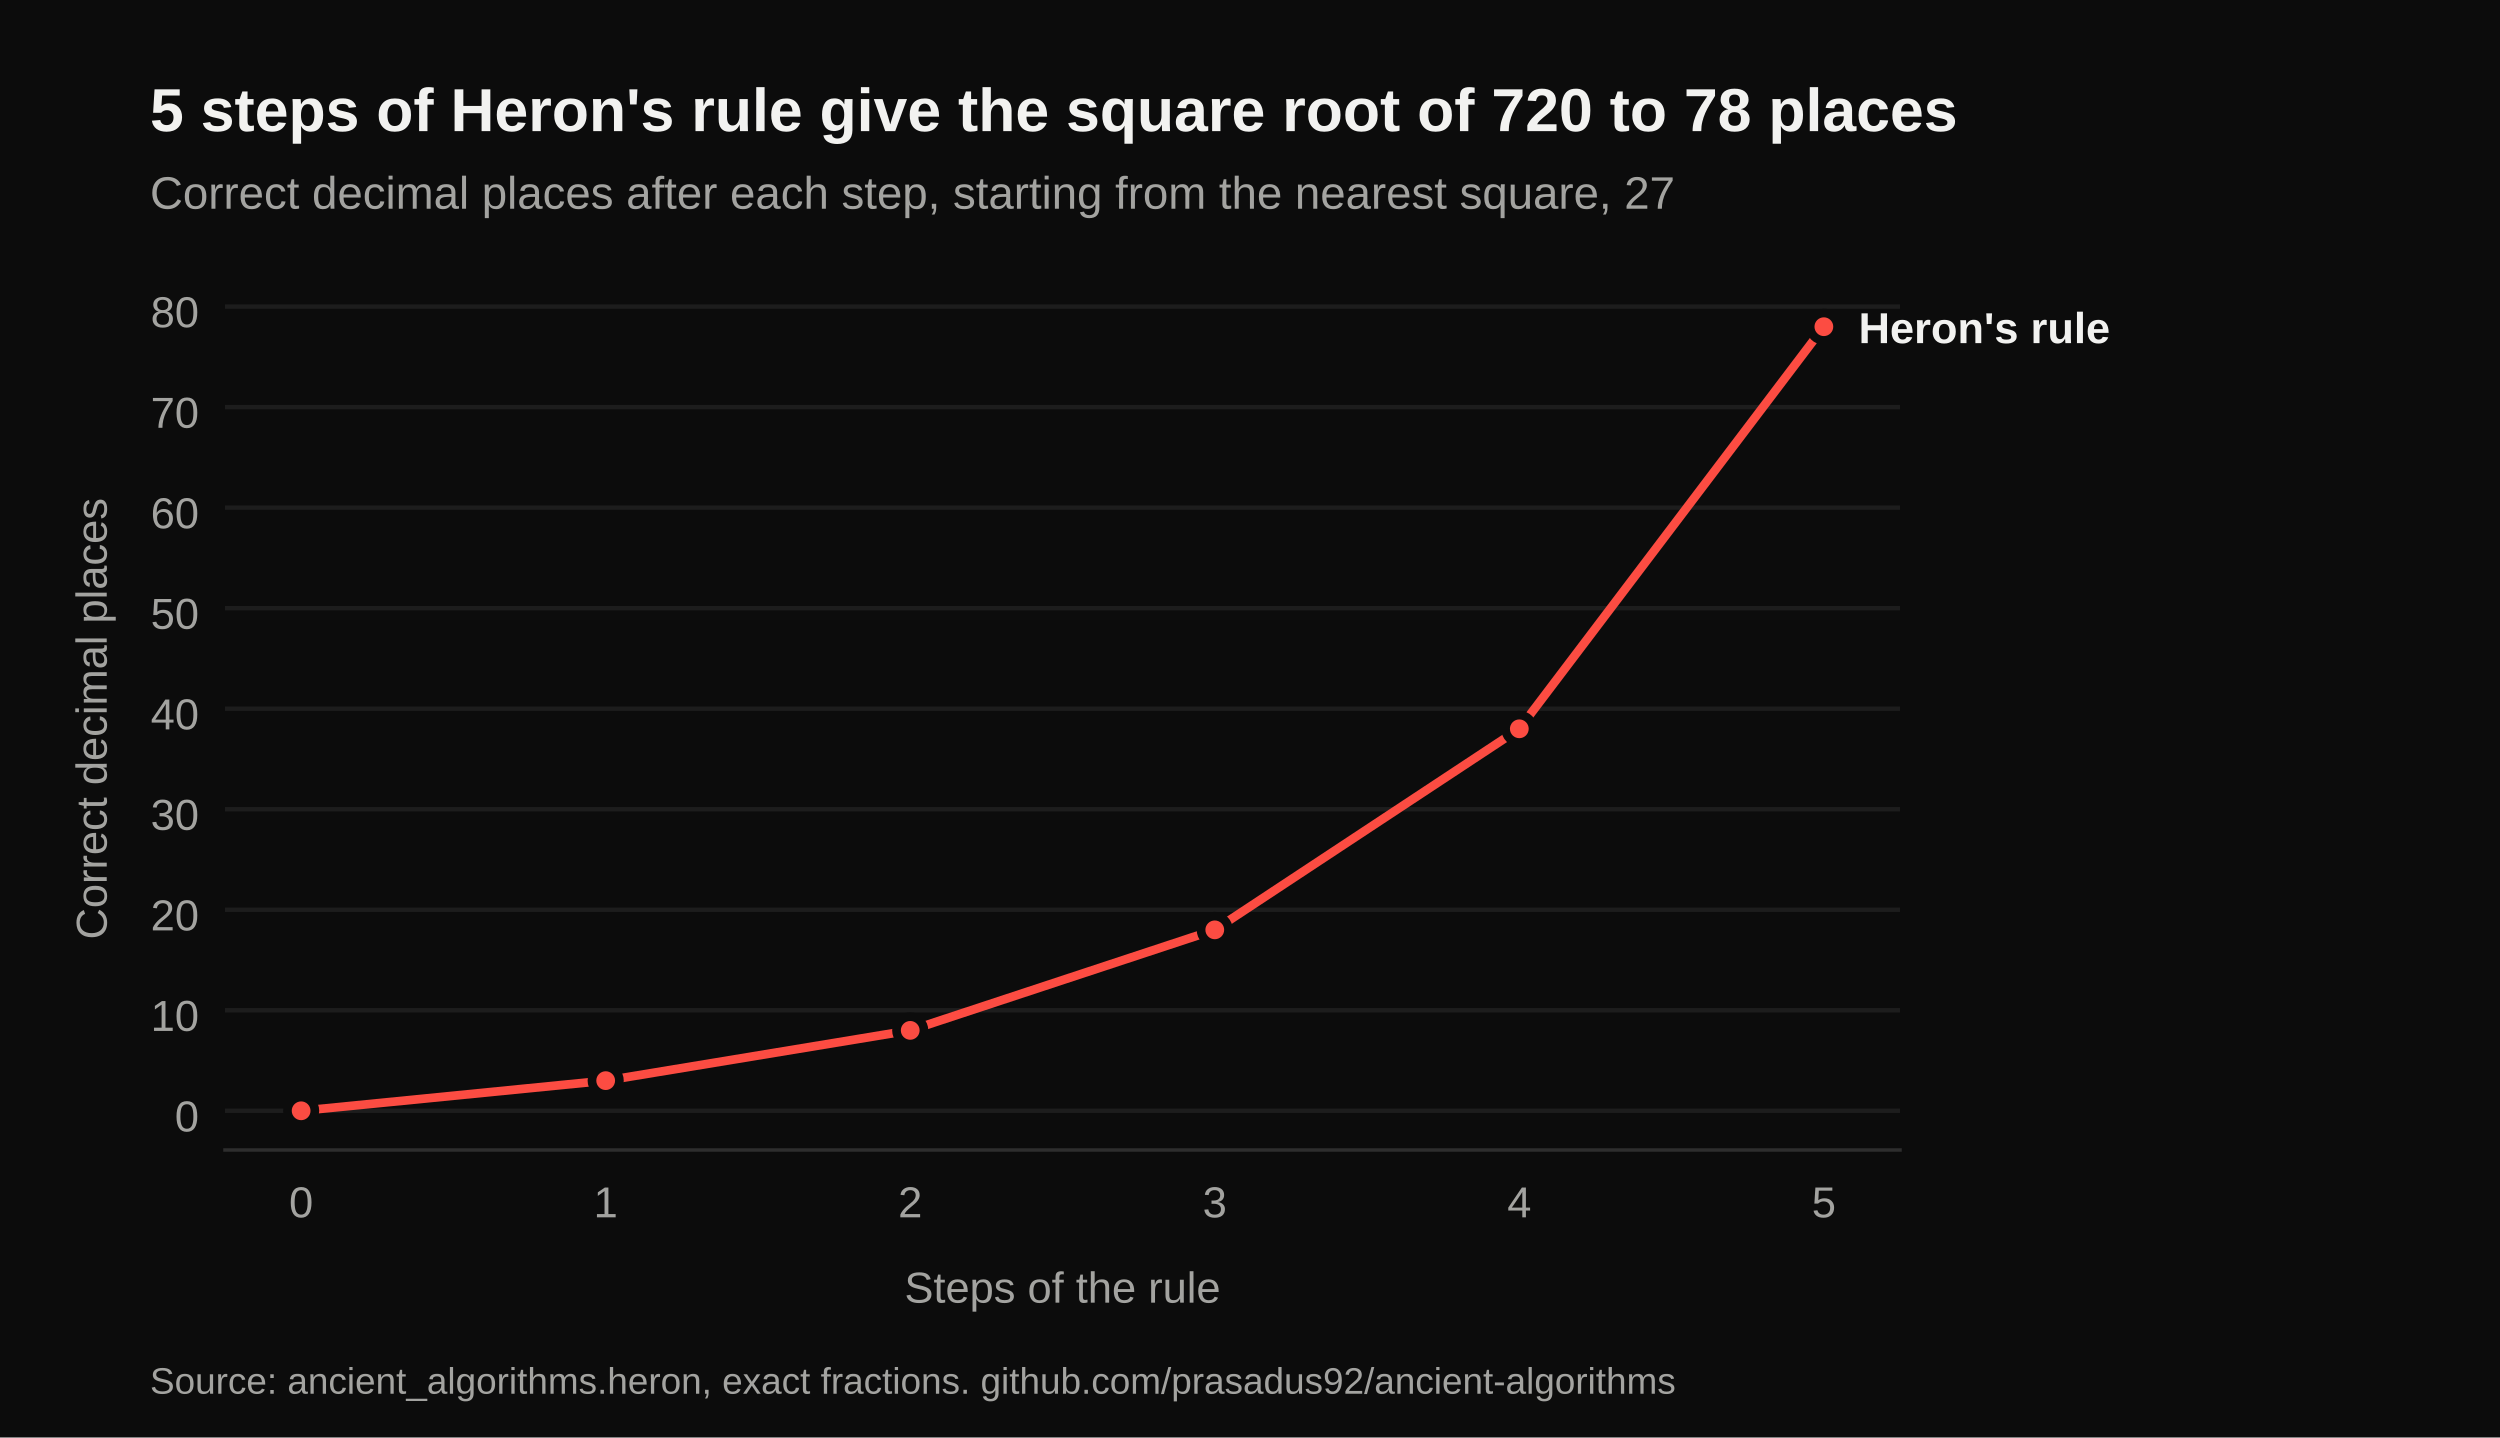
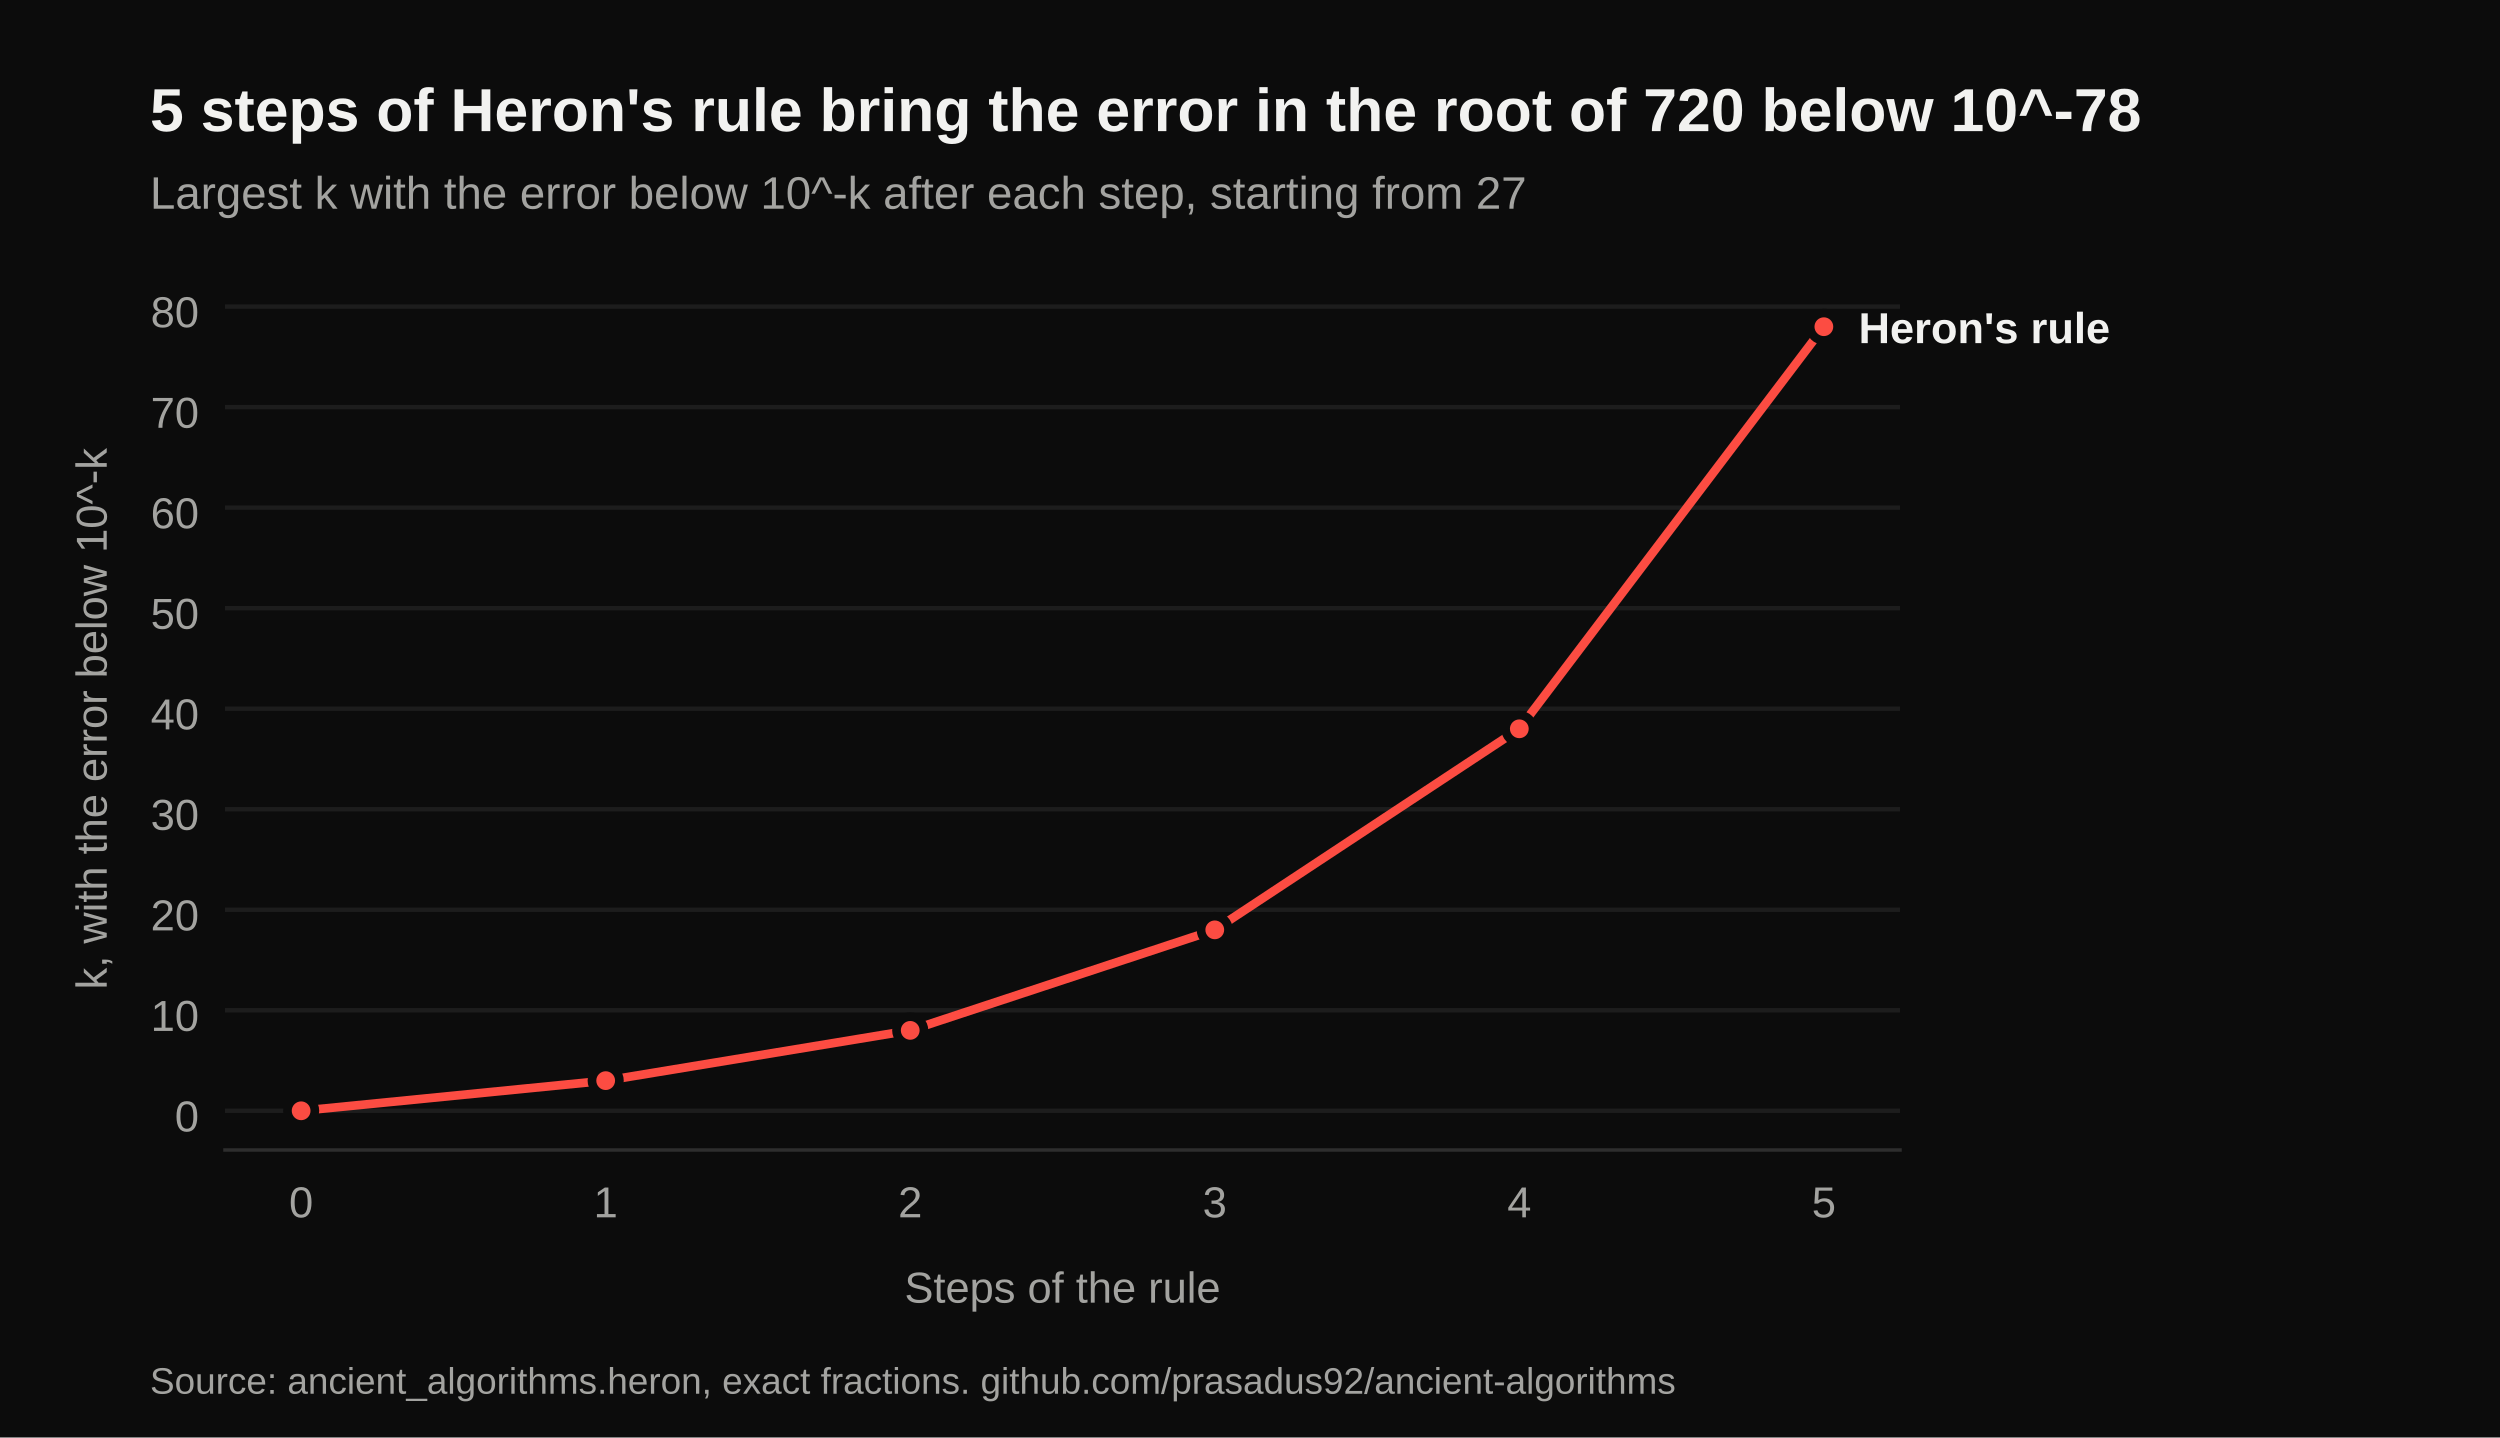
<svg xmlns="http://www.w3.org/2000/svg" xmlns:xlink="http://www.w3.org/1999/xlink" width="576pt" height="331.2pt" viewBox="0 0 576 331.2" version="1.1">
  <defs>
    <style type="text/css">*{stroke-linejoin: round; stroke-linecap: butt}</style>
  </defs>
  <g id="figure_1">
    <g id="patch_1">
      <path d="M 0 331.2  L 576 331.2  L 576 0  L 0 0  z " style="fill: #0c0c0c" />
    </g>
    <g id="axes_1">
      <g id="patch_2">
        <path d="M 51.84 264.96  L 437.76 264.96  L 437.76 66.24  L 51.84 66.24  z " style="fill: #0c0c0c" />
      </g>
      <g id="matplotlib.axis_1">
        <g id="xtick_1">
          <g id="line2d_1" />
          <g id="text_1">
            <text style="font-size: 10px; font-family: 'General Sans', system-ui, -apple-system, 'Helvetica Neue', Arial, sans-serif; text-anchor: middle; fill: #a3a3a0" x="69.382" y="280.48" transform="rotate(-0 69.38182 280.48)">0</text>
          </g>
        </g>
        <g id="xtick_2">
          <g id="line2d_2" />
          <g id="text_2">
            <text style="font-size: 10px; font-family: 'General Sans', system-ui, -apple-system, 'Helvetica Neue', Arial, sans-serif; text-anchor: middle; fill: #a3a3a0" x="139.549" y="280.48" transform="rotate(-0 139.5491 280.48)">1</text>
          </g>
        </g>
        <g id="xtick_3">
          <g id="line2d_3" />
          <g id="text_3">
            <text style="font-size: 10px; font-family: 'General Sans', system-ui, -apple-system, 'Helvetica Neue', Arial, sans-serif; text-anchor: middle; fill: #a3a3a0" x="209.716" y="280.48" transform="rotate(-0 209.7164 280.48)">2</text>
          </g>
        </g>
        <g id="xtick_4">
          <g id="line2d_4" />
          <g id="text_4">
            <text style="font-size: 10px; font-family: 'General Sans', system-ui, -apple-system, 'Helvetica Neue', Arial, sans-serif; text-anchor: middle; fill: #a3a3a0" x="279.884" y="280.48" transform="rotate(-0 279.8836 280.48)">3</text>
          </g>
        </g>
        <g id="xtick_5">
          <g id="line2d_5" />
          <g id="text_5">
            <text style="font-size: 10px; font-family: 'General Sans', system-ui, -apple-system, 'Helvetica Neue', Arial, sans-serif; text-anchor: middle; fill: #a3a3a0" x="350.051" y="280.48" transform="rotate(-0 350.0509 280.48)">4</text>
          </g>
        </g>
        <g id="xtick_6">
          <g id="line2d_6" />
          <g id="text_6">
            <text style="font-size: 10px; font-family: 'General Sans', system-ui, -apple-system, 'Helvetica Neue', Arial, sans-serif; text-anchor: middle; fill: #a3a3a0" x="420.218" y="280.48" transform="rotate(-0 420.2182 280.48)">5</text>
          </g>
        </g>
        <g id="text_7">
          <text style="font-size: 10px; font-family: 'General Sans', system-ui, -apple-system, 'Helvetica Neue', Arial, sans-serif; text-anchor: middle; fill: #a3a3a0" x="244.8" y="300.13" transform="rotate(-0 244.8 300.13)">Steps of the rule</text>
        </g>
      </g>
      <g id="matplotlib.axis_2">
        <g id="ytick_1">
          <g id="line2d_7">
            <path d="M 51.84 255.927  L 437.76 255.927  " clip-path="url(#p6bc87ba94e)" style="fill: none; stroke: #1d1d1d; stroke-linecap: square" />
          </g>
          <g id="line2d_8" />
          <g id="text_8">
            <text style="font-size: 10px; font-family: 'General Sans', system-ui, -apple-system, 'Helvetica Neue', Arial, sans-serif; text-anchor: end; fill: #a3a3a0" x="45.84" y="260.687" transform="rotate(-0 45.84 260.6873)">0</text>
          </g>
        </g>
        <g id="ytick_2">
          <g id="line2d_9">
            <path d="M 51.84 232.766  L 437.76 232.766  " clip-path="url(#p6bc87ba94e)" style="fill: none; stroke: #1d1d1d; stroke-linecap: square" />
          </g>
          <g id="line2d_10" />
          <g id="text_9">
            <text style="font-size: 10px; font-family: 'General Sans', system-ui, -apple-system, 'Helvetica Neue', Arial, sans-serif; text-anchor: end; fill: #a3a3a0" x="45.84" y="237.526" transform="rotate(-0 45.84 237.5264)">10</text>
          </g>
        </g>
        <g id="ytick_3">
          <g id="line2d_11">
            <path d="M 51.84 209.606  L 437.76 209.606  " clip-path="url(#p6bc87ba94e)" style="fill: none; stroke: #1d1d1d; stroke-linecap: square" />
          </g>
          <g id="line2d_12" />
          <g id="text_10">
            <text style="font-size: 10px; font-family: 'General Sans', system-ui, -apple-system, 'Helvetica Neue', Arial, sans-serif; text-anchor: end; fill: #a3a3a0" x="45.84" y="214.366" transform="rotate(-0 45.84 214.3656)">20</text>
          </g>
        </g>
        <g id="ytick_4">
          <g id="line2d_13">
            <path d="M 51.84 186.445  L 437.76 186.445  " clip-path="url(#p6bc87ba94e)" style="fill: none; stroke: #1d1d1d; stroke-linecap: square" />
          </g>
          <g id="line2d_14" />
          <g id="text_11">
            <text style="font-size: 10px; font-family: 'General Sans', system-ui, -apple-system, 'Helvetica Neue', Arial, sans-serif; text-anchor: end; fill: #a3a3a0" x="45.84" y="191.205" transform="rotate(-0 45.84 191.2048)">30</text>
          </g>
        </g>
        <g id="ytick_5">
          <g id="line2d_15">
            <path d="M 51.84 163.284  L 437.76 163.284  " clip-path="url(#p6bc87ba94e)" style="fill: none; stroke: #1d1d1d; stroke-linecap: square" />
          </g>
          <g id="line2d_16" />
          <g id="text_12">
            <text style="font-size: 10px; font-family: 'General Sans', system-ui, -apple-system, 'Helvetica Neue', Arial, sans-serif; text-anchor: end; fill: #a3a3a0" x="45.84" y="168.044" transform="rotate(-0 45.84 168.0439)">40</text>
          </g>
        </g>
        <g id="ytick_6">
          <g id="line2d_17">
            <path d="M 51.84 140.123  L 437.76 140.123  " clip-path="url(#p6bc87ba94e)" style="fill: none; stroke: #1d1d1d; stroke-linecap: square" />
          </g>
          <g id="line2d_18" />
          <g id="text_13">
            <text style="font-size: 10px; font-family: 'General Sans', system-ui, -apple-system, 'Helvetica Neue', Arial, sans-serif; text-anchor: end; fill: #a3a3a0" x="45.84" y="144.883" transform="rotate(-0 45.84 144.8831)">50</text>
          </g>
        </g>
        <g id="ytick_7">
          <g id="line2d_19">
            <path d="M 51.84 116.962  L 437.76 116.962  " clip-path="url(#p6bc87ba94e)" style="fill: none; stroke: #1d1d1d; stroke-linecap: square" />
          </g>
          <g id="line2d_20" />
          <g id="text_14">
            <text style="font-size: 10px; font-family: 'General Sans', system-ui, -apple-system, 'Helvetica Neue', Arial, sans-serif; text-anchor: end; fill: #a3a3a0" x="45.84" y="121.722" transform="rotate(-0 45.84 121.7222)">60</text>
          </g>
        </g>
        <g id="ytick_8">
          <g id="line2d_21">
            <path d="M 51.84 93.801  L 437.76 93.801  " clip-path="url(#p6bc87ba94e)" style="fill: none; stroke: #1d1d1d; stroke-linecap: square" />
          </g>
          <g id="line2d_22" />
          <g id="text_15">
            <text style="font-size: 10px; font-family: 'General Sans', system-ui, -apple-system, 'Helvetica Neue', Arial, sans-serif; text-anchor: end; fill: #a3a3a0" x="45.84" y="98.561" transform="rotate(-0 45.84 98.5614)">70</text>
          </g>
        </g>
        <g id="ytick_9">
          <g id="line2d_23">
            <path d="M 51.84 70.641  L 437.76 70.641  " clip-path="url(#p6bc87ba94e)" style="fill: none; stroke: #1d1d1d; stroke-linecap: square" />
          </g>
          <g id="line2d_24" />
          <g id="text_16">
            <text style="font-size: 10px; font-family: 'General Sans', system-ui, -apple-system, 'Helvetica Neue', Arial, sans-serif; text-anchor: end; fill: #a3a3a0" x="45.84" y="75.401" transform="rotate(-0 45.84 75.40056)">80</text>
          </g>
        </g>
        <g id="text_17">
-           <text style="font-size: 10px; font-family: 'General Sans', system-ui, -apple-system, 'Helvetica Neue', Arial, sans-serif; text-anchor: middle; fill: #a3a3a0" x="24.591" y="165.6" transform="rotate(-90 24.59125 165.6)">Correct decimal places</text>
+           <text style="font-size: 10px; font-family: 'General Sans', system-ui, -apple-system, 'Helvetica Neue', Arial, sans-serif; text-anchor: middle; fill: #a3a3a0" x="24.591" y="165.6" transform="rotate(-90 24.59125 165.6)">k, with the error below 10^-k</text>
        </g>
      </g>
      <g id="patch_3">
        <path d="M 51.84 264.96  L 437.76 264.96  " style="fill: none; stroke: #2e2e2e; stroke-width: 0.8; stroke-linejoin: miter; stroke-linecap: square" />
      </g>
      <g id="line2d_25">
        <path d="M 69.382 255.927  L 139.549 248.979  L 209.716 237.399  L 279.884 214.238  L 350.051 167.916  L 420.218 75.273  " clip-path="url(#p6bc87ba94e)" style="fill: none; stroke: #fc4c42; stroke-width: 2; stroke-linecap: round" />
      </g>
      <g id="text_18">
        <text style="font-weight: 700; font-size: 10px; font-family: 'General Sans', system-ui, -apple-system, 'Helvetica Neue', Arial, sans-serif; text-anchor: start; fill: #f2f2f0" x="428.218" y="79.063" transform="rotate(-0 428.2182 79.06273)">Heron's rule</text>
      </g>
      <g id="PathCollection_1">
        <defs>
          <path id="m528f59fc96" d="M 0 3.162  C 0.839 3.162 1.643 2.829 2.236 2.236  C 2.829 1.643 3.162 0.839 3.162 0  C 3.162 -0.839 2.829 -1.643 2.236 -2.236  C 1.643 -2.829 0.839 -3.162 0 -3.162  C -0.839 -3.162 -1.643 -2.829 -2.236 -2.236  C -2.829 -1.643 -3.162 -0.839 -3.162 0  C -3.162 0.839 -2.829 1.643 -2.236 2.236  C -1.643 2.829 -0.839 3.162 0 3.162  z " style="stroke: #0c0c0c; stroke-width: 2" />
        </defs>
        <g clip-path="url(#p6bc87ba94e)">
          <use xlink:href="#m528f59fc96" x="69.382" y="255.927" style="fill: #fc4c42; stroke: #0c0c0c; stroke-width: 2" />
          <use xlink:href="#m528f59fc96" x="139.549" y="248.979" style="fill: #fc4c42; stroke: #0c0c0c; stroke-width: 2" />
          <use xlink:href="#m528f59fc96" x="209.716" y="237.399" style="fill: #fc4c42; stroke: #0c0c0c; stroke-width: 2" />
          <use xlink:href="#m528f59fc96" x="279.884" y="214.238" style="fill: #fc4c42; stroke: #0c0c0c; stroke-width: 2" />
          <use xlink:href="#m528f59fc96" x="350.051" y="167.916" style="fill: #fc4c42; stroke: #0c0c0c; stroke-width: 2" />
          <use xlink:href="#m528f59fc96" x="420.218" y="75.273" style="fill: #fc4c42; stroke: #0c0c0c; stroke-width: 2" />
        </g>
      </g>
    </g>
    <g id="text_19">
-       <text style="font-weight: 700; font-size: 14px; font-family: 'General Sans', system-ui, -apple-system, 'Helvetica Neue', Arial, sans-serif; text-anchor: start; fill: #f2f2f0" x="34.56" y="30.21" transform="rotate(-0 34.56 30.21)">5 steps of Heron's rule give the square root of 720 to 78 places</text>
+       <text style="font-weight: 700; font-size: 14px; font-family: 'General Sans', system-ui, -apple-system, 'Helvetica Neue', Arial, sans-serif; text-anchor: start; fill: #f2f2f0" x="34.56" y="30.21" transform="rotate(-0 34.56 30.21)">5 steps of Heron's rule bring the error in the root of 720 below 10^-78</text>
    </g>
    <g id="text_20">
-       <text style="font-size: 10.5px; font-family: 'General Sans', system-ui, -apple-system, 'Helvetica Neue', Arial, sans-serif; text-anchor: start; fill: #a3a3a0" x="34.56" y="48.084" transform="rotate(-0 34.56 48.084)">Correct decimal places after each step, starting from the nearest square, 27</text>
+       <text style="font-size: 10.5px; font-family: 'General Sans', system-ui, -apple-system, 'Helvetica Neue', Arial, sans-serif; text-anchor: start; fill: #a3a3a0" x="34.56" y="48.084" transform="rotate(-0 34.56 48.084)">Largest k with the error below 10^-k after each step, starting from 27</text>
    </g>
    <g id="text_21">
      <text style="font-size: 8.5px; font-family: 'General Sans', system-ui, -apple-system, 'Helvetica Neue', Arial, sans-serif; text-anchor: start; fill: #a3a3a0" x="34.56" y="321.11" transform="rotate(-0 34.56 321.1095)">Source: ancient_algorithms.heron, exact fractions. github.com/prasadus92/ancient-algorithms</text>
    </g>
  </g>
  <defs>
    <clipPath id="p6bc87ba94e">
      <rect x="51.84" y="66.24" width="385.92" height="198.72" />
    </clipPath>
  </defs>
</svg>
